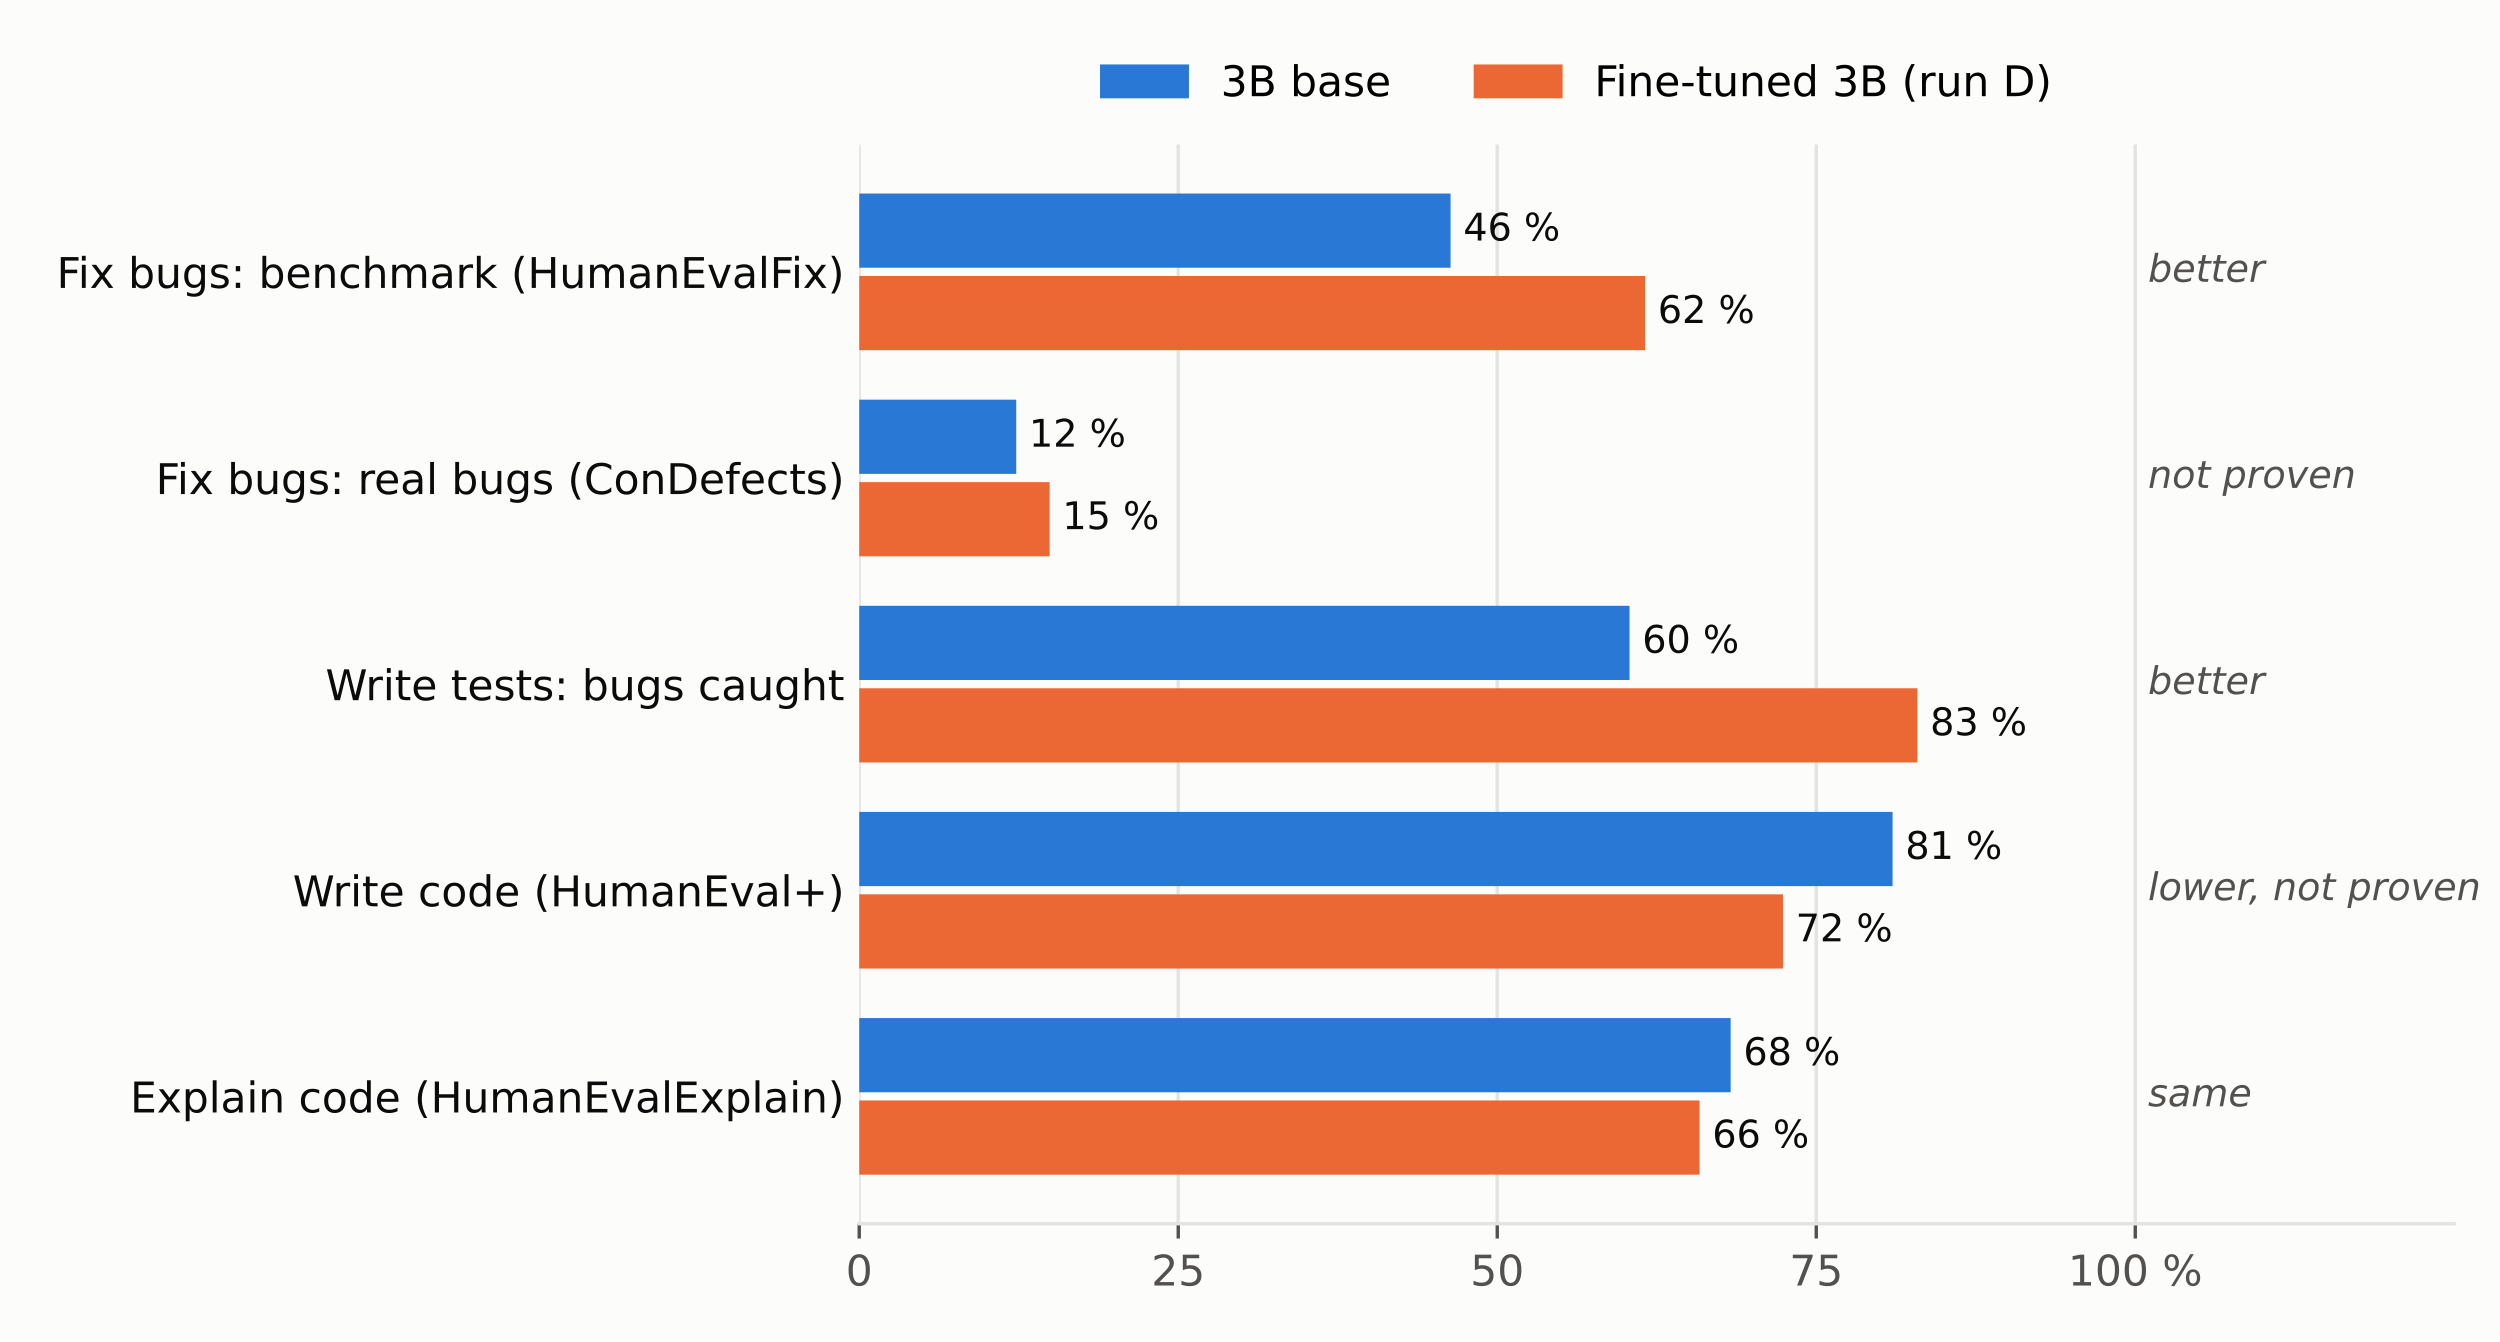
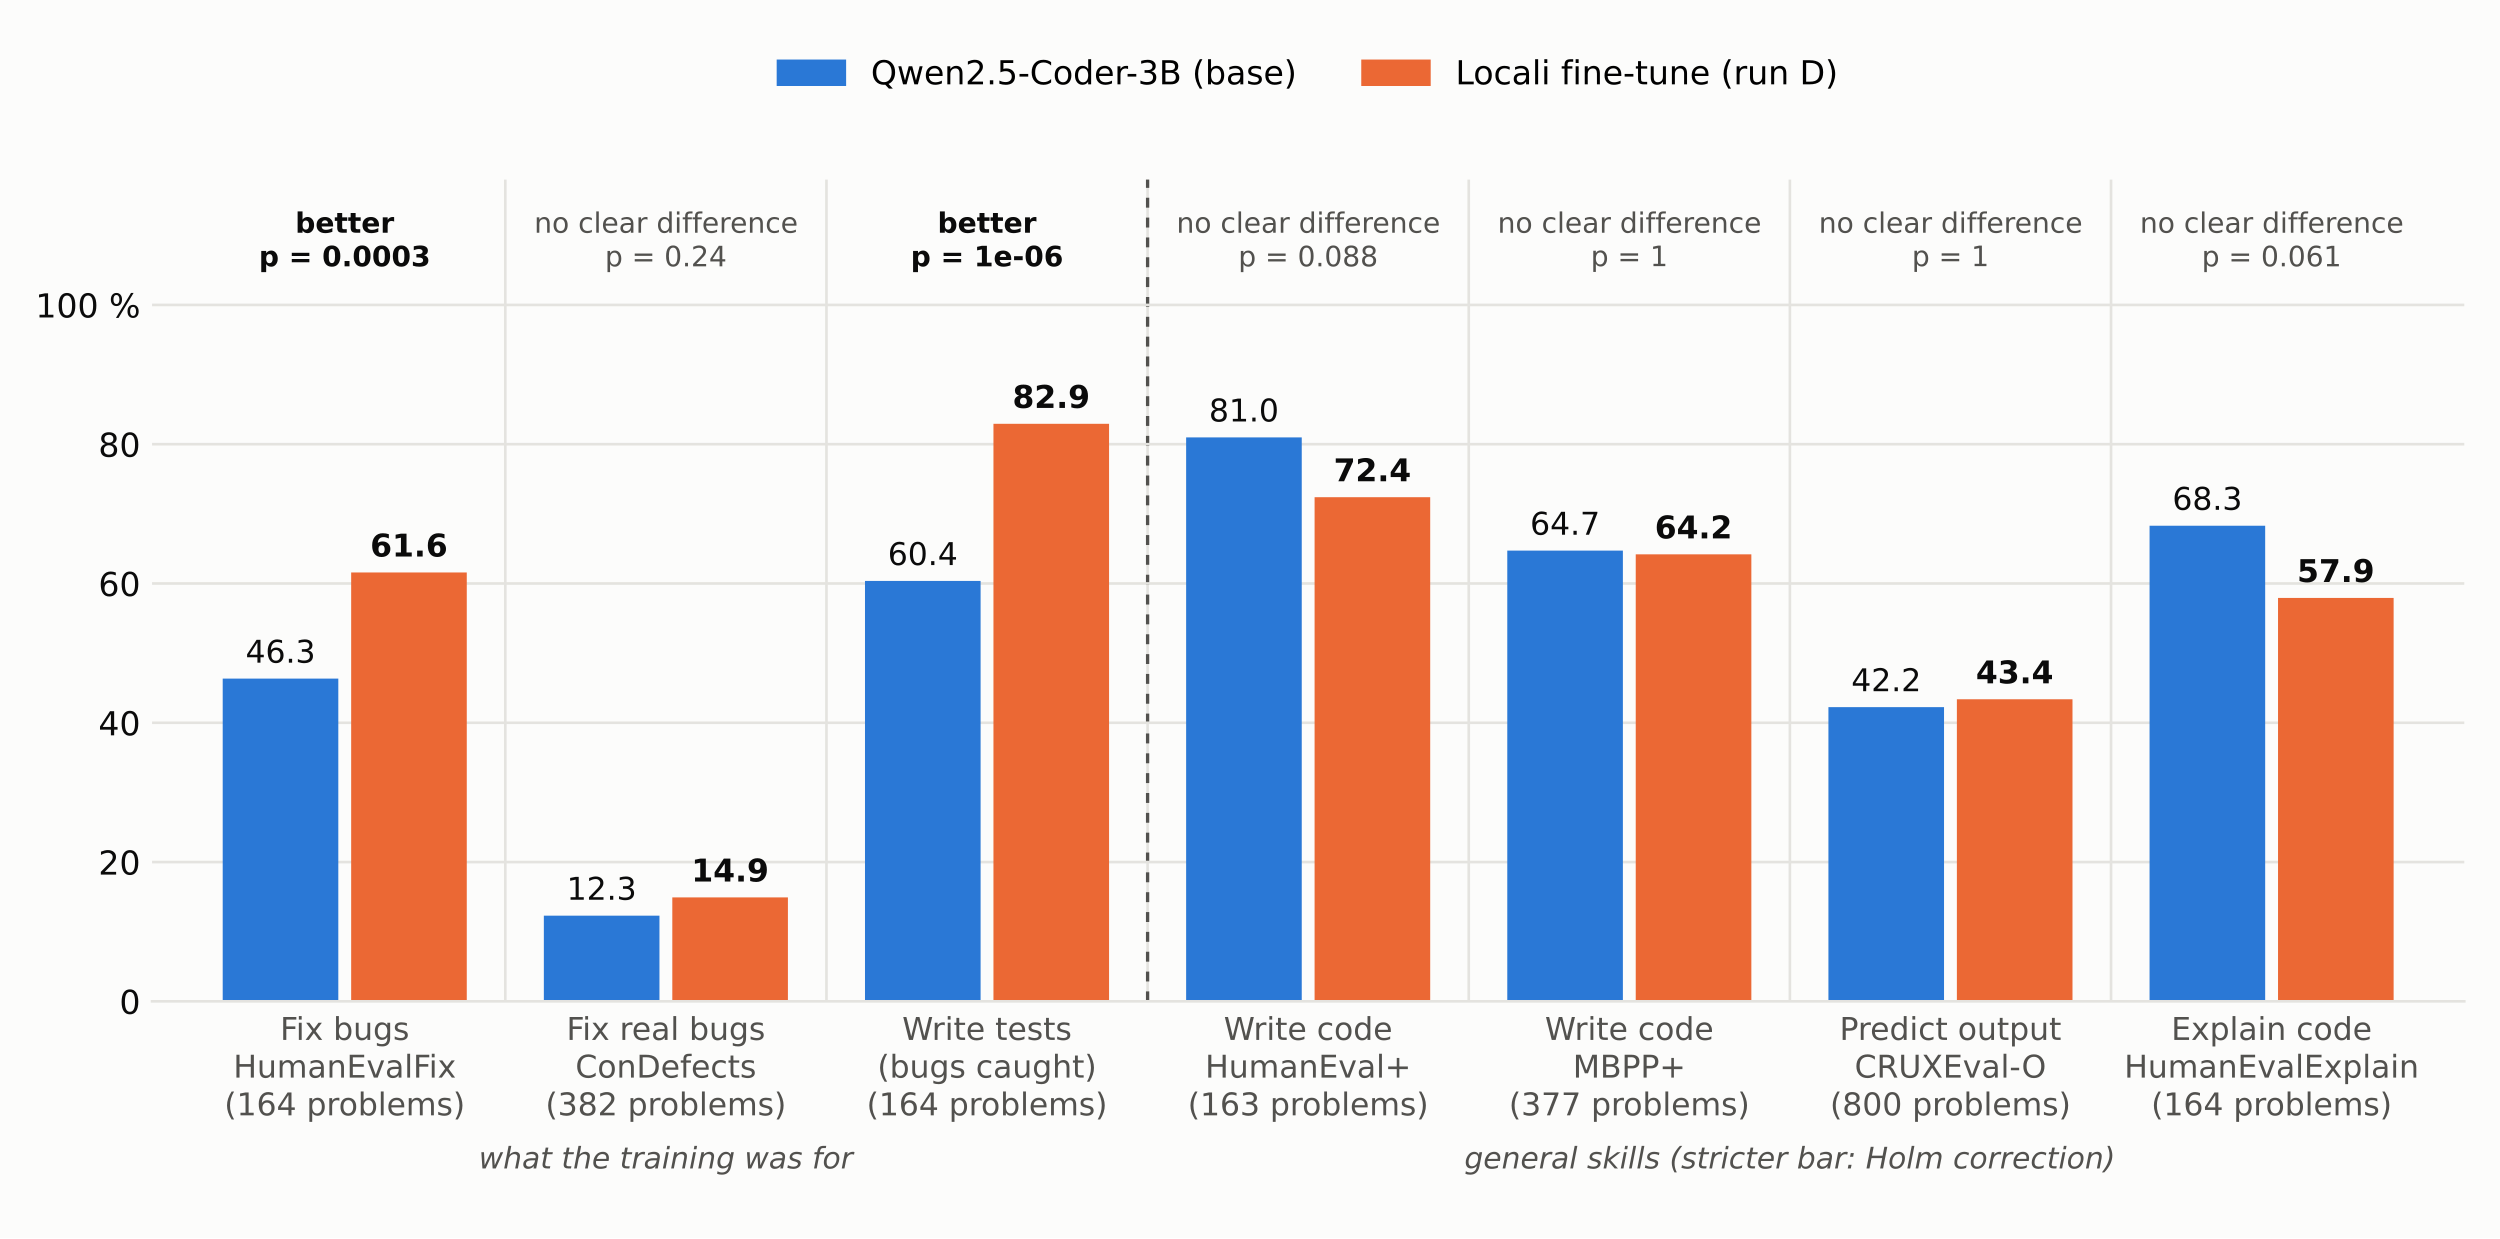
- <svg xmlns="http://www.w3.org/2000/svg" xmlns:xlink="http://www.w3.org/1999/xlink" width="590.4pt" height="316.8pt" viewBox="0 0 590.4 316.8" version="1.1">
+ <svg xmlns="http://www.w3.org/2000/svg" width="756pt" height="374.4pt" viewBox="0 0 756 374.4" version="1.1">
  <defs>
    <style type="text/css">*{stroke-linejoin: round; stroke-linecap: butt}</style>
  </defs>
  <g id="figure_1">
    <g id="patch_1">
-       <path d="M 0 316.8  L 590.4 316.8  L 590.4 0  L 0 0  z " style="fill: #fcfcfb" />
+       <path d="M 0 374.4  L 756 374.4  L 756 0  L 0 0  z " style="fill: #fcfcfb" />
    </g>
    <g id="axes_1">
      <g id="patch_2">
-         <path d="M 202.917 289  L 579.6 289  L 579.6 34.122  L 202.917 34.122  z " style="fill: #fcfcfb" />
+         <path d="M 45.98 302.803  L 745.2 302.803  L 745.2 54.303  L 45.98 54.303  z " style="fill: #fcfcfb" />
+       </g>
+       <g id="line2d_1">
+         <path d="M 152.805 302.803  L 152.805 54.303  " clip-path="url(#p8c2feadf8d)" style="fill: none; stroke: #e4e3df; stroke-width: 0.8; stroke-linecap: square" />
+       </g>
+       <g id="line2d_2">
+         <path d="M 249.919 302.803  L 249.919 54.303  " clip-path="url(#p8c2feadf8d)" style="fill: none; stroke: #e4e3df; stroke-width: 0.8; stroke-linecap: square" />
+       </g>
+       <g id="line2d_3">
+         <path d="M 347.033 302.803  L 347.033 54.303  " clip-path="url(#p8c2feadf8d)" style="fill: none; stroke: #e4e3df; stroke-width: 0.8; stroke-linecap: square" />
+       </g>
+       <g id="line2d_4">
+         <path d="M 444.147 302.803  L 444.147 54.303  " clip-path="url(#p8c2feadf8d)" style="fill: none; stroke: #e4e3df; stroke-width: 0.8; stroke-linecap: square" />
+       </g>
+       <g id="line2d_5">
+         <path d="M 541.261 302.803  L 541.261 54.303  " clip-path="url(#p8c2feadf8d)" style="fill: none; stroke: #e4e3df; stroke-width: 0.8; stroke-linecap: square" />
+       </g>
+       <g id="line2d_6">
+         <path d="M 638.375 302.803  L 638.375 54.303  " clip-path="url(#p8c2feadf8d)" style="fill: none; stroke: #e4e3df; stroke-width: 0.8; stroke-linecap: square" />
+       </g>
+       <g id="line2d_7">
+         <path d="M 347.033 302.803  L 347.033 54.303  " clip-path="url(#p8c2feadf8d)" style="fill: none; stroke-dasharray: 3,3; stroke-dashoffset: 0; stroke: #52514e" />
      </g>
      <g id="matplotlib.axis_1">
        <g id="xtick_1">
-           <g id="line2d_1">
-             <path d="M 202.917 289  L 202.917 34.122  " clip-path="url(#p011e3d83b7)" style="fill: none; stroke: #e4e3df; stroke-width: 0.8; stroke-linecap: square" />
-           </g>
-           <g id="line2d_2">
-             <defs>
-               <path id="m33903ad79d" d="M 0 0  L 0 3.5  " style="stroke: #52514e; stroke-width: 0.8" />
-             </defs>
-             <g>
-               <use xlink:href="#m33903ad79d" x="202.917" y="289" style="fill: #52514e; stroke: #52514e; stroke-width: 0.8" />
-             </g>
-           </g>
+           <g id="line2d_8" />
          <g id="text_1">
-             <text style="font-size: 10px; font-family: 'DejaVu Sans', 'Bitstream Vera Sans', 'Computer Modern Sans Serif', 'Lucida Grande', 'Verdana', 'Geneva', 'Lucid', 'Arial', 'Helvetica', 'Avant Garde', sans-serif; text-anchor: middle; fill: #52514e" x="202.917" y="303.598" transform="rotate(-0 202.9175 303.5977)">0</text>
+             <text style="font-size: 9.5px; font-family: 'DejaVu Sans', 'Bitstream Vera Sans', 'Computer Modern Sans Serif', 'Lucida Grande', 'Verdana', 'Geneva', 'Lucid', 'Arial', 'Helvetica', 'Avant Garde', sans-serif; fill: #52514e" transform="translate(84.70579 314.4725)">Fix bugs</text>
+             <text style="font-size: 9.5px; font-family: 'DejaVu Sans', 'Bitstream Vera Sans', 'Computer Modern Sans Serif', 'Lucida Grande', 'Verdana', 'Geneva', 'Lucid', 'Arial', 'Helvetica', 'Avant Garde', sans-serif; fill: #52514e" transform="translate(70.55747 325.8751)">HumanEvalFix</text>
+             <text style="font-size: 9.5px; font-family: 'DejaVu Sans', 'Bitstream Vera Sans', 'Computer Modern Sans Serif', 'Lucida Grande', 'Verdana', 'Geneva', 'Lucid', 'Arial', 'Helvetica', 'Avant Garde', sans-serif; fill: #52514e" transform="translate(67.83661 337.2777)">(164 problems)</text>
          </g>
        </g>
        <g id="xtick_2">
-           <g id="line2d_3">
-             <path d="M 278.254 289  L 278.254 34.122  " clip-path="url(#p011e3d83b7)" style="fill: none; stroke: #e4e3df; stroke-width: 0.8; stroke-linecap: square" />
-           </g>
-           <g id="line2d_4">
-             <g>
-               <use xlink:href="#m33903ad79d" x="278.254" y="289" style="fill: #52514e; stroke: #52514e; stroke-width: 0.8" />
-             </g>
-           </g>
+           <g id="line2d_9" />
          <g id="text_2">
-             <text style="font-size: 10px; font-family: 'DejaVu Sans', 'Bitstream Vera Sans', 'Computer Modern Sans Serif', 'Lucida Grande', 'Verdana', 'Geneva', 'Lucid', 'Arial', 'Helvetica', 'Avant Garde', sans-serif; text-anchor: middle; fill: #52514e" x="278.254" y="303.598" transform="rotate(-0 278.254 303.5977)">25</text>
+             <text style="font-size: 9.5px; font-family: 'DejaVu Sans', 'Bitstream Vera Sans', 'Computer Modern Sans Serif', 'Lucida Grande', 'Verdana', 'Geneva', 'Lucid', 'Arial', 'Helvetica', 'Avant Garde', sans-serif; fill: #52514e" transform="translate(171.3088 314.4725)">Fix real bugs</text>
+             <text style="font-size: 9.5px; font-family: 'DejaVu Sans', 'Bitstream Vera Sans', 'Computer Modern Sans Serif', 'Lucida Grande', 'Verdana', 'Geneva', 'Lucid', 'Arial', 'Helvetica', 'Avant Garde', sans-serif; fill: #52514e" transform="translate(174.0052 325.8751)">ConDefects</text>
+             <text style="font-size: 9.5px; font-family: 'DejaVu Sans', 'Bitstream Vera Sans', 'Computer Modern Sans Serif', 'Lucida Grande', 'Verdana', 'Geneva', 'Lucid', 'Arial', 'Helvetica', 'Avant Garde', sans-serif; fill: #52514e" transform="translate(164.9505 337.2777)">(382 problems)</text>
          </g>
        </g>
        <g id="xtick_3">
-           <g id="line2d_5">
-             <path d="M 353.591 289  L 353.591 34.122  " clip-path="url(#p011e3d83b7)" style="fill: none; stroke: #e4e3df; stroke-width: 0.8; stroke-linecap: square" />
-           </g>
-           <g id="line2d_6">
-             <g>
-               <use xlink:href="#m33903ad79d" x="353.591" y="289" style="fill: #52514e; stroke: #52514e; stroke-width: 0.8" />
-             </g>
-           </g>
+           <g id="line2d_10" />
          <g id="text_3">
-             <text style="font-size: 10px; font-family: 'DejaVu Sans', 'Bitstream Vera Sans', 'Computer Modern Sans Serif', 'Lucida Grande', 'Verdana', 'Geneva', 'Lucid', 'Arial', 'Helvetica', 'Avant Garde', sans-serif; text-anchor: middle; fill: #52514e" x="353.591" y="303.598" transform="rotate(-0 353.5905 303.5977)">50</text>
+             <text style="font-size: 9.5px; font-family: 'DejaVu Sans', 'Bitstream Vera Sans', 'Computer Modern Sans Serif', 'Lucida Grande', 'Verdana', 'Geneva', 'Lucid', 'Arial', 'Helvetica', 'Avant Garde', sans-serif; fill: #52514e" transform="translate(272.8298 314.4725)">Write tests</text>
+             <text style="font-size: 9.5px; font-family: 'DejaVu Sans', 'Bitstream Vera Sans', 'Computer Modern Sans Serif', 'Lucida Grande', 'Verdana', 'Geneva', 'Lucid', 'Arial', 'Helvetica', 'Avant Garde', sans-serif; fill: #52514e" transform="translate(265.3233 325.8751)">(bugs caught)</text>
+             <text style="font-size: 9.5px; font-family: 'DejaVu Sans', 'Bitstream Vera Sans', 'Computer Modern Sans Serif', 'Lucida Grande', 'Verdana', 'Geneva', 'Lucid', 'Arial', 'Helvetica', 'Avant Garde', sans-serif; fill: #52514e" transform="translate(262.0644 337.2777)">(164 problems)</text>
          </g>
        </g>
        <g id="xtick_4">
-           <g id="line2d_7">
-             <path d="M 428.927 289  L 428.927 34.122  " clip-path="url(#p011e3d83b7)" style="fill: none; stroke: #e4e3df; stroke-width: 0.8; stroke-linecap: square" />
-           </g>
-           <g id="line2d_8">
-             <g>
-               <use xlink:href="#m33903ad79d" x="428.927" y="289" style="fill: #52514e; stroke: #52514e; stroke-width: 0.8" />
-             </g>
-           </g>
+           <g id="line2d_11" />
          <g id="text_4">
-             <text style="font-size: 10px; font-family: 'DejaVu Sans', 'Bitstream Vera Sans', 'Computer Modern Sans Serif', 'Lucida Grande', 'Verdana', 'Geneva', 'Lucid', 'Arial', 'Helvetica', 'Avant Garde', sans-serif; text-anchor: middle; fill: #52514e" x="428.927" y="303.598" transform="rotate(-0 428.927 303.5977)">75</text>
+             <text style="font-size: 9.5px; font-family: 'DejaVu Sans', 'Bitstream Vera Sans', 'Computer Modern Sans Serif', 'Lucida Grande', 'Verdana', 'Geneva', 'Lucid', 'Arial', 'Helvetica', 'Avant Garde', sans-serif; fill: #52514e" transform="translate(370.0832 314.4725)">Write code</text>
+             <text style="font-size: 9.5px; font-family: 'DejaVu Sans', 'Bitstream Vera Sans', 'Computer Modern Sans Serif', 'Lucida Grande', 'Verdana', 'Geneva', 'Lucid', 'Arial', 'Helvetica', 'Avant Garde', sans-serif; fill: #52514e" transform="translate(364.4359 325.8751)">HumanEval+</text>
+             <text style="font-size: 9.5px; font-family: 'DejaVu Sans', 'Bitstream Vera Sans', 'Computer Modern Sans Serif', 'Lucida Grande', 'Verdana', 'Geneva', 'Lucid', 'Arial', 'Helvetica', 'Avant Garde', sans-serif; fill: #52514e" transform="translate(359.1783 337.2777)">(163 problems)</text>
          </g>
        </g>
        <g id="xtick_5">
-           <g id="line2d_9">
-             <path d="M 504.264 289  L 504.264 34.122  " clip-path="url(#p011e3d83b7)" style="fill: none; stroke: #e4e3df; stroke-width: 0.8; stroke-linecap: square" />
-           </g>
-           <g id="line2d_10">
-             <g>
-               <use xlink:href="#m33903ad79d" x="504.264" y="289" style="fill: #52514e; stroke: #52514e; stroke-width: 0.8" />
-             </g>
-           </g>
+           <g id="line2d_12" />
          <g id="text_5">
-             <text style="font-size: 10px; font-family: 'DejaVu Sans', 'Bitstream Vera Sans', 'Computer Modern Sans Serif', 'Lucida Grande', 'Verdana', 'Geneva', 'Lucid', 'Arial', 'Helvetica', 'Avant Garde', sans-serif; text-anchor: middle; fill: #52514e" x="504.264" y="303.598" transform="rotate(-0 504.2635 303.5977)">100 %</text>
+             <text style="font-size: 9.5px; font-family: 'DejaVu Sans', 'Bitstream Vera Sans', 'Computer Modern Sans Serif', 'Lucida Grande', 'Verdana', 'Geneva', 'Lucid', 'Arial', 'Helvetica', 'Avant Garde', sans-serif; fill: #52514e" transform="translate(467.1971 314.4725)">Write code</text>
+             <text style="font-size: 9.5px; font-family: 'DejaVu Sans', 'Bitstream Vera Sans', 'Computer Modern Sans Serif', 'Lucida Grande', 'Verdana', 'Geneva', 'Lucid', 'Arial', 'Helvetica', 'Avant Garde', sans-serif; fill: #52514e" transform="translate(475.638 325.8743)">MBPP+</text>
+             <text style="font-size: 9.5px; font-family: 'DejaVu Sans', 'Bitstream Vera Sans', 'Computer Modern Sans Serif', 'Lucida Grande', 'Verdana', 'Geneva', 'Lucid', 'Arial', 'Helvetica', 'Avant Garde', sans-serif; fill: #52514e" transform="translate(456.2922 337.2769)">(377 problems)</text>
+           </g>
+         </g>
+         <g id="xtick_6">
+           <g id="line2d_13" />
+           <g id="text_6">
+             <text style="font-size: 9.5px; font-family: 'DejaVu Sans', 'Bitstream Vera Sans', 'Computer Modern Sans Serif', 'Lucida Grande', 'Verdana', 'Geneva', 'Lucid', 'Arial', 'Helvetica', 'Avant Garde', sans-serif; fill: #52514e" transform="translate(556.2806 314.4725)">Predict output</text>
+             <text style="font-size: 9.5px; font-family: 'DejaVu Sans', 'Bitstream Vera Sans', 'Computer Modern Sans Serif', 'Lucida Grande', 'Verdana', 'Geneva', 'Lucid', 'Arial', 'Helvetica', 'Avant Garde', sans-serif; fill: #52514e" transform="translate(560.842 325.8751)">CRUXEval-O</text>
+             <text style="font-size: 9.5px; font-family: 'DejaVu Sans', 'Bitstream Vera Sans', 'Computer Modern Sans Serif', 'Lucida Grande', 'Verdana', 'Geneva', 'Lucid', 'Arial', 'Helvetica', 'Avant Garde', sans-serif; fill: #52514e" transform="translate(553.4061 337.2777)">(800 problems)</text>
+           </g>
+         </g>
+         <g id="xtick_7">
+           <g id="line2d_14" />
+           <g id="text_7">
+             <text style="font-size: 9.5px; font-family: 'DejaVu Sans', 'Bitstream Vera Sans', 'Computer Modern Sans Serif', 'Lucida Grande', 'Verdana', 'Geneva', 'Lucid', 'Arial', 'Helvetica', 'Avant Garde', sans-serif; fill: #52514e" transform="translate(656.5769 314.4725)">Explain code</text>
+             <text style="font-size: 9.5px; font-family: 'DejaVu Sans', 'Bitstream Vera Sans', 'Computer Modern Sans Serif', 'Lucida Grande', 'Verdana', 'Geneva', 'Lucid', 'Arial', 'Helvetica', 'Avant Garde', sans-serif; fill: #52514e" transform="translate(642.3692 325.8751)">HumanEvalExplain</text>
+             <text style="font-size: 9.5px; font-family: 'DejaVu Sans', 'Bitstream Vera Sans', 'Computer Modern Sans Serif', 'Lucida Grande', 'Verdana', 'Geneva', 'Lucid', 'Arial', 'Helvetica', 'Avant Garde', sans-serif; fill: #52514e" transform="translate(650.5199 337.2777)">(164 problems)</text>
          </g>
        </g>
      </g>
      <g id="matplotlib.axis_2">
        <g id="ytick_1">
-           <g id="line2d_11" />
-           <g id="text_6">
-             <text style="font-size: 10px; font-family: 'DejaVu Sans', 'Bitstream Vera Sans', 'Computer Modern Sans Serif', 'Lucida Grande', 'Verdana', 'Geneva', 'Lucid', 'Arial', 'Helvetica', 'Avant Garde', sans-serif; text-anchor: end; fill: #0b0b0b" x="199.417" y="262.716" transform="rotate(-0 199.4175 262.7163)">Explain code (HumanEvalExplain)</text>
+           <g id="line2d_15">
+             <path d="M 45.98 302.803  L 745.2 302.803  " clip-path="url(#p8c2feadf8d)" style="fill: none; stroke: #e4e3df; stroke-width: 0.8; stroke-linecap: square" />
+           </g>
+           <g id="line2d_16" />
+           <g id="text_8">
+             <text style="font-size: 10px; font-family: 'DejaVu Sans', 'Bitstream Vera Sans', 'Computer Modern Sans Serif', 'Lucida Grande', 'Verdana', 'Geneva', 'Lucid', 'Arial', 'Helvetica', 'Avant Garde', sans-serif; text-anchor: end; fill: #0b0b0b" x="42.48" y="306.602" transform="rotate(-0 42.48 306.6019)">0</text>
          </g>
        </g>
        <g id="ytick_2">
-           <g id="line2d_12" />
-           <g id="text_7">
-             <text style="font-size: 10px; font-family: 'DejaVu Sans', 'Bitstream Vera Sans', 'Computer Modern Sans Serif', 'Lucida Grande', 'Verdana', 'Geneva', 'Lucid', 'Arial', 'Helvetica', 'Avant Garde', sans-serif; text-anchor: end; fill: #0b0b0b" x="199.417" y="214.038" transform="rotate(-0 199.4175 214.0383)">Write code (HumanEval+)</text>
+           <g id="line2d_17">
+             <path d="M 45.98 260.684  L 745.2 260.684  " clip-path="url(#p8c2feadf8d)" style="fill: none; stroke: #e4e3df; stroke-width: 0.8; stroke-linecap: square" />
+           </g>
+           <g id="line2d_18" />
+           <g id="text_9">
+             <text style="font-size: 10px; font-family: 'DejaVu Sans', 'Bitstream Vera Sans', 'Computer Modern Sans Serif', 'Lucida Grande', 'Verdana', 'Geneva', 'Lucid', 'Arial', 'Helvetica', 'Avant Garde', sans-serif; text-anchor: end; fill: #0b0b0b" x="42.48" y="264.483" transform="rotate(-0 42.48 264.4831)">20</text>
          </g>
        </g>
        <g id="ytick_3">
-           <g id="line2d_13" />
-           <g id="text_8">
-             <text style="font-size: 10px; font-family: 'DejaVu Sans', 'Bitstream Vera Sans', 'Computer Modern Sans Serif', 'Lucida Grande', 'Verdana', 'Geneva', 'Lucid', 'Arial', 'Helvetica', 'Avant Garde', sans-serif; text-anchor: end; fill: #0b0b0b" x="199.417" y="165.36" transform="rotate(-0 199.4175 165.3604)">Write tests: bugs caught</text>
+           <g id="line2d_19">
+             <path d="M 45.98 218.566  L 745.2 218.566  " clip-path="url(#p8c2feadf8d)" style="fill: none; stroke: #e4e3df; stroke-width: 0.8; stroke-linecap: square" />
+           </g>
+           <g id="line2d_20" />
+           <g id="text_10">
+             <text style="font-size: 10px; font-family: 'DejaVu Sans', 'Bitstream Vera Sans', 'Computer Modern Sans Serif', 'Lucida Grande', 'Verdana', 'Geneva', 'Lucid', 'Arial', 'Helvetica', 'Avant Garde', sans-serif; text-anchor: end; fill: #0b0b0b" x="42.48" y="222.364" transform="rotate(-0 42.48 222.3644)">40</text>
          </g>
        </g>
        <g id="ytick_4">
-           <g id="line2d_14" />
-           <g id="text_9">
-             <text style="font-size: 10px; font-family: 'DejaVu Sans', 'Bitstream Vera Sans', 'Computer Modern Sans Serif', 'Lucida Grande', 'Verdana', 'Geneva', 'Lucid', 'Arial', 'Helvetica', 'Avant Garde', sans-serif; text-anchor: end; fill: #0b0b0b" x="199.417" y="116.682" transform="rotate(-0 199.4175 116.6825)">Fix bugs: real bugs (ConDefects)</text>
+           <g id="line2d_21">
+             <path d="M 45.98 176.447  L 745.2 176.447  " clip-path="url(#p8c2feadf8d)" style="fill: none; stroke: #e4e3df; stroke-width: 0.8; stroke-linecap: square" />
+           </g>
+           <g id="line2d_22" />
+           <g id="text_11">
+             <text style="font-size: 10px; font-family: 'DejaVu Sans', 'Bitstream Vera Sans', 'Computer Modern Sans Serif', 'Lucida Grande', 'Verdana', 'Geneva', 'Lucid', 'Arial', 'Helvetica', 'Avant Garde', sans-serif; text-anchor: end; fill: #0b0b0b" x="42.48" y="180.246" transform="rotate(-0 42.48 180.2457)">60</text>
          </g>
        </g>
        <g id="ytick_5">
-           <g id="line2d_15" />
-           <g id="text_10">
-             <text style="font-size: 10px; font-family: 'DejaVu Sans', 'Bitstream Vera Sans', 'Computer Modern Sans Serif', 'Lucida Grande', 'Verdana', 'Geneva', 'Lucid', 'Arial', 'Helvetica', 'Avant Garde', sans-serif; text-anchor: end; fill: #0b0b0b" x="199.417" y="68.005" transform="rotate(-0 199.4175 68.00453)">Fix bugs: benchmark (HumanEvalFix)</text>
+           <g id="line2d_23">
+             <path d="M 45.98 134.328  L 745.2 134.328  " clip-path="url(#p8c2feadf8d)" style="fill: none; stroke: #e4e3df; stroke-width: 0.8; stroke-linecap: square" />
+           </g>
+           <g id="line2d_24" />
+           <g id="text_12">
+             <text style="font-size: 10px; font-family: 'DejaVu Sans', 'Bitstream Vera Sans', 'Computer Modern Sans Serif', 'Lucida Grande', 'Verdana', 'Geneva', 'Lucid', 'Arial', 'Helvetica', 'Avant Garde', sans-serif; text-anchor: end; fill: #0b0b0b" x="42.48" y="138.127" transform="rotate(-0 42.48 138.1269)">80</text>
+           </g>
+         </g>
+         <g id="ytick_6">
+           <g id="line2d_25">
+             <path d="M 45.98 92.209  L 745.2 92.209  " clip-path="url(#p8c2feadf8d)" style="fill: none; stroke: #e4e3df; stroke-width: 0.8; stroke-linecap: square" />
+           </g>
+           <g id="line2d_26" />
+           <g id="text_13">
+             <text style="font-size: 10px; font-family: 'DejaVu Sans', 'Bitstream Vera Sans', 'Computer Modern Sans Serif', 'Lucida Grande', 'Verdana', 'Geneva', 'Lucid', 'Arial', 'Helvetica', 'Avant Garde', sans-serif; text-anchor: end; fill: #0b0b0b" x="42.48" y="96.008" transform="rotate(-0 42.48 96.00819)">100 %</text>
          </g>
        </g>
      </g>
      <g id="patch_3">
-         <path d="M 202.917 63.232  L 342.566 63.232  L 342.566 45.708  L 202.917 45.708  z " clip-path="url(#p011e3d83b7)" style="fill: #2a78d6" />
+         <path d="M 67.345 302.803  L 102.306 302.803  L 102.306 205.211  L 67.345 205.211  z " clip-path="url(#p8c2feadf8d)" style="fill: #2a78d6" />
      </g>
      <g id="patch_4">
-         <path d="M 202.917 82.703  L 388.503 82.703  L 388.503 65.179  L 202.917 65.179  z " clip-path="url(#p011e3d83b7)" style="fill: #eb6834" />
+         <path d="M 106.191 302.803  L 141.152 302.803  L 141.152 173.108  L 106.191 173.108  z " clip-path="url(#p8c2feadf8d)" style="fill: #eb6834" />
      </g>
      <g id="patch_5">
-         <path d="M 202.917 111.91  L 239.994 111.91  L 239.994 94.386  L 202.917 94.386  z " clip-path="url(#p011e3d83b7)" style="fill: #2a78d6" />
+         <path d="M 164.459 302.803  L 199.42 302.803  L 199.42 276.892  L 164.459 276.892  z " clip-path="url(#p8c2feadf8d)" style="fill: #2a78d6" />
      </g>
      <g id="patch_6">
-         <path d="M 202.917 131.381  L 247.883 131.381  L 247.883 113.857  L 202.917 113.857  z " clip-path="url(#p011e3d83b7)" style="fill: #eb6834" />
+         <path d="M 203.304 302.803  L 238.266 302.803  L 238.266 271.379  L 203.304 271.379  z " clip-path="url(#p8c2feadf8d)" style="fill: #eb6834" />
      </g>
      <g id="patch_7">
-         <path d="M 202.917 160.588  L 384.828 160.588  L 384.828 143.064  L 202.917 143.064  z " clip-path="url(#p011e3d83b7)" style="fill: #2a78d6" />
+         <path d="M 261.573 302.803  L 296.534 302.803  L 296.534 175.676  L 261.573 175.676  z " clip-path="url(#p8c2feadf8d)" style="fill: #2a78d6" />
      </g>
      <g id="patch_8">
-         <path d="M 202.917 180.059  L 452.814 180.059  L 452.814 162.535  L 202.917 162.535  z " clip-path="url(#p011e3d83b7)" style="fill: #eb6834" />
+         <path d="M 300.418 302.803  L 335.379 302.803  L 335.379 128.164  L 300.418 128.164  z " clip-path="url(#p8c2feadf8d)" style="fill: #eb6834" />
      </g>
      <g id="patch_9">
-         <path d="M 202.917 209.266  L 446.952 209.266  L 446.952 191.741  L 202.917 191.741  z " clip-path="url(#p011e3d83b7)" style="fill: #2a78d6" />
+         <path d="M 358.687 302.803  L 393.648 302.803  L 393.648 132.261  L 358.687 132.261  z " clip-path="url(#p8c2feadf8d)" style="fill: #2a78d6" />
      </g>
      <g id="patch_10">
-         <path d="M 202.917 228.737  L 421.07 228.737  L 421.07 211.213  L 202.917 211.213  z " clip-path="url(#p011e3d83b7)" style="fill: #eb6834" />
+         <path d="M 397.532 302.803  L 432.493 302.803  L 432.493 150.349  L 397.532 150.349  z " clip-path="url(#p8c2feadf8d)" style="fill: #eb6834" />
      </g>
      <g id="patch_11">
-         <path d="M 202.917 257.943  L 408.715 257.943  L 408.715 240.419  L 202.917 240.419  z " clip-path="url(#p011e3d83b7)" style="fill: #2a78d6" />
+         <path d="M 455.801 302.803  L 490.762 302.803  L 490.762 166.504  L 455.801 166.504  z " clip-path="url(#p8c2feadf8d)" style="fill: #2a78d6" />
      </g>
      <g id="patch_12">
-         <path d="M 202.917 277.415  L 401.365 277.415  L 401.365 259.891  L 202.917 259.891  z " clip-path="url(#p011e3d83b7)" style="fill: #eb6834" />
+         <path d="M 494.646 302.803  L 529.607 302.803  L 529.607 167.621  L 494.646 167.621  z " clip-path="url(#p8c2feadf8d)" style="fill: #eb6834" />
      </g>
      <g id="patch_13">
-         <path d="M 202.917 289  L 579.6 289  " style="fill: none; stroke: #e4e3df; stroke-width: 0.8; stroke-linejoin: miter; stroke-linecap: square" />
-       </g>
-       <g id="text_11">
-         <text style="font-size: 9px; font-family: 'DejaVu Sans', 'Bitstream Vera Sans', 'Computer Modern Sans Serif', 'Lucida Grande', 'Verdana', 'Geneva', 'Lucid', 'Arial', 'Helvetica', 'Avant Garde', sans-serif; text-anchor: start; fill: #0b0b0b" x="345.579" y="56.808" transform="rotate(-0 345.5791 56.80761)">46 %</text>
-       </g>
-       <g id="text_12">
-         <text style="font-size: 9px; font-family: 'DejaVu Sans', 'Bitstream Vera Sans', 'Computer Modern Sans Serif', 'Lucida Grande', 'Verdana', 'Geneva', 'Lucid', 'Arial', 'Helvetica', 'Avant Garde', sans-serif; text-anchor: start; fill: #0b0b0b" x="391.516" y="76.279" transform="rotate(-0 391.516 76.27878)">62 %</text>
-       </g>
-       <g id="text_13">
-         <text style="font-style: italic; font-size: 9px; font-family: 'DejaVu Sans', 'Bitstream Vera Sans', 'Computer Modern Sans Serif', 'Lucida Grande', 'Verdana', 'Geneva', 'Lucid', 'Arial', 'Helvetica', 'Avant Garde', sans-serif; text-anchor: start; fill: #52514e" x="507.277" y="66.544" transform="rotate(-0 507.277 66.54355)">better</text>
+         <path d="M 552.914 302.803  L 587.875 302.803  L 587.875 213.827  L 552.914 213.827  z " clip-path="url(#p8c2feadf8d)" style="fill: #2a78d6" />
+       </g>
+       <g id="patch_14">
+         <path d="M 591.76 302.803  L 626.721 302.803  L 626.721 211.458  L 591.76 211.458  z " clip-path="url(#p8c2feadf8d)" style="fill: #eb6834" />
+       </g>
+       <g id="patch_15">
+         <path d="M 650.028 302.803  L 684.989 302.803  L 684.989 158.983  L 650.028 158.983  z " clip-path="url(#p8c2feadf8d)" style="fill: #2a78d6" />
+       </g>
+       <g id="patch_16">
+         <path d="M 688.874 302.803  L 723.835 302.803  L 723.835 180.813  L 688.874 180.813  z " clip-path="url(#p8c2feadf8d)" style="fill: #eb6834" />
+       </g>
+       <g id="patch_17">
+         <path d="M 45.98 302.803  L 745.2 302.803  " style="fill: none; stroke: #e4e3df; stroke-width: 0.8; stroke-linejoin: miter; stroke-linecap: square" />
      </g>
      <g id="text_14">
-         <text style="font-size: 9px; font-family: 'DejaVu Sans', 'Bitstream Vera Sans', 'Computer Modern Sans Serif', 'Lucida Grande', 'Verdana', 'Geneva', 'Lucid', 'Arial', 'Helvetica', 'Avant Garde', sans-serif; text-anchor: start; fill: #0b0b0b" x="243.008" y="105.486" transform="rotate(-0 243.0076 105.4855)">12 %</text>
+         <text style="font-size: 9.5px; font-family: 'DejaVu Sans', 'Bitstream Vera Sans', 'Computer Modern Sans Serif', 'Lucida Grande', 'Verdana', 'Geneva', 'Lucid', 'Arial', 'Helvetica', 'Avant Garde', sans-serif; text-anchor: middle; fill: #0b0b0b" x="84.826" y="200.401" transform="rotate(-0 84.82556 200.4015)">46.3</text>
      </g>
      <g id="text_15">
-         <text style="font-size: 9px; font-family: 'DejaVu Sans', 'Bitstream Vera Sans', 'Computer Modern Sans Serif', 'Lucida Grande', 'Verdana', 'Geneva', 'Lucid', 'Arial', 'Helvetica', 'Avant Garde', sans-serif; text-anchor: start; fill: #0b0b0b" x="250.896" y="124.957" transform="rotate(-0 250.8962 124.9567)">15 %</text>
+         <text style="font-weight: 700; font-size: 9.5px; font-family: 'DejaVu Sans', 'Bitstream Vera Sans', 'Computer Modern Sans Serif', 'Lucida Grande', 'Verdana', 'Geneva', 'Lucid', 'Arial', 'Helvetica', 'Avant Garde', sans-serif; text-anchor: middle; fill: #0b0b0b" x="123.671" y="168.299" transform="rotate(-0 123.6711 168.2988)">61.6</text>
      </g>
      <g id="text_16">
-         <text style="font-style: italic; font-size: 9px; font-family: 'DejaVu Sans', 'Bitstream Vera Sans', 'Computer Modern Sans Serif', 'Lucida Grande', 'Verdana', 'Geneva', 'Lucid', 'Arial', 'Helvetica', 'Avant Garde', sans-serif; text-anchor: start; fill: #52514e" x="507.277" y="115.221" transform="rotate(-0 507.277 115.2211)">not proven</text>
+         <text style="font-weight: 700; font-size: 8.5px; font-family: 'DejaVu Sans', 'Bitstream Vera Sans', 'Computer Modern Sans Serif', 'Lucida Grande', 'Verdana', 'Geneva', 'Lucid', 'Arial', 'Helvetica', 'Avant Garde', sans-serif; fill: #0b0b0b" transform="translate(89.28236 70.37953)">better</text>
+         <text style="font-weight: 700; font-size: 8.5px; font-family: 'DejaVu Sans', 'Bitstream Vera Sans', 'Computer Modern Sans Serif', 'Lucida Grande', 'Verdana', 'Geneva', 'Lucid', 'Arial', 'Helvetica', 'Avant Garde', sans-serif; fill: #0b0b0b" transform="translate(78.28615 80.53105)">p = 0.0003</text>
      </g>
      <g id="text_17">
-         <text style="font-size: 9px; font-family: 'DejaVu Sans', 'Bitstream Vera Sans', 'Computer Modern Sans Serif', 'Lucida Grande', 'Verdana', 'Geneva', 'Lucid', 'Arial', 'Helvetica', 'Avant Garde', sans-serif; text-anchor: start; fill: #0b0b0b" x="387.841" y="154.163" transform="rotate(-0 387.841 154.1635)">60 %</text>
+         <text style="font-size: 9.5px; font-family: 'DejaVu Sans', 'Bitstream Vera Sans', 'Computer Modern Sans Serif', 'Lucida Grande', 'Verdana', 'Geneva', 'Lucid', 'Arial', 'Helvetica', 'Avant Garde', sans-serif; text-anchor: middle; fill: #0b0b0b" x="181.939" y="272.083" transform="rotate(-0 181.9394 272.083)">12.3</text>
      </g>
      <g id="text_18">
-         <text style="font-size: 9px; font-family: 'DejaVu Sans', 'Bitstream Vera Sans', 'Computer Modern Sans Serif', 'Lucida Grande', 'Verdana', 'Geneva', 'Lucid', 'Arial', 'Helvetica', 'Avant Garde', sans-serif; text-anchor: start; fill: #0b0b0b" x="455.828" y="173.635" transform="rotate(-0 455.8276 173.6346)">83 %</text>
+         <text style="font-weight: 700; font-size: 9.5px; font-family: 'DejaVu Sans', 'Bitstream Vera Sans', 'Computer Modern Sans Serif', 'Lucida Grande', 'Verdana', 'Geneva', 'Lucid', 'Arial', 'Helvetica', 'Avant Garde', sans-serif; text-anchor: middle; fill: #0b0b0b" x="220.785" y="266.57" transform="rotate(-0 220.785 266.57)">14.9</text>
      </g>
      <g id="text_19">
-         <text style="font-style: italic; font-size: 9px; font-family: 'DejaVu Sans', 'Bitstream Vera Sans', 'Computer Modern Sans Serif', 'Lucida Grande', 'Verdana', 'Geneva', 'Lucid', 'Arial', 'Helvetica', 'Avant Garde', sans-serif; text-anchor: start; fill: #52514e" x="507.277" y="163.899" transform="rotate(-0 507.277 163.8994)">better</text>
+         <text style="font-size: 8.5px; font-family: 'DejaVu Sans', 'Bitstream Vera Sans', 'Computer Modern Sans Serif', 'Lucida Grande', 'Verdana', 'Geneva', 'Lucid', 'Arial', 'Helvetica', 'Avant Garde', sans-serif; fill: #52514e" transform="translate(161.547 70.37953)">no clear difference</text>
+         <text style="font-size: 8.5px; font-family: 'DejaVu Sans', 'Bitstream Vera Sans', 'Computer Modern Sans Serif', 'Lucida Grande', 'Verdana', 'Geneva', 'Lucid', 'Arial', 'Helvetica', 'Avant Garde', sans-serif; fill: #52514e" transform="translate(182.9385 80.53105)">p = 0.24</text>
      </g>
      <g id="text_20">
-         <text style="font-size: 9px; font-family: 'DejaVu Sans', 'Bitstream Vera Sans', 'Computer Modern Sans Serif', 'Lucida Grande', 'Verdana', 'Geneva', 'Lucid', 'Arial', 'Helvetica', 'Avant Garde', sans-serif; text-anchor: start; fill: #0b0b0b" x="449.966" y="202.841" transform="rotate(-0 449.9658 202.8414)">81 %</text>
+         <text style="font-size: 9.5px; font-family: 'DejaVu Sans', 'Bitstream Vera Sans', 'Computer Modern Sans Serif', 'Lucida Grande', 'Verdana', 'Geneva', 'Lucid', 'Arial', 'Helvetica', 'Avant Garde', sans-serif; text-anchor: middle; fill: #0b0b0b" x="279.053" y="170.867" transform="rotate(-0 279.0533 170.867)">60.4</text>
      </g>
      <g id="text_21">
-         <text style="font-size: 9px; font-family: 'DejaVu Sans', 'Bitstream Vera Sans', 'Computer Modern Sans Serif', 'Lucida Grande', 'Verdana', 'Geneva', 'Lucid', 'Arial', 'Helvetica', 'Avant Garde', sans-serif; text-anchor: start; fill: #0b0b0b" x="424.083" y="222.313" transform="rotate(-0 424.0833 222.3126)">72 %</text>
+         <text style="font-weight: 700; font-size: 9.5px; font-family: 'DejaVu Sans', 'Bitstream Vera Sans', 'Computer Modern Sans Serif', 'Lucida Grande', 'Verdana', 'Geneva', 'Lucid', 'Arial', 'Helvetica', 'Avant Garde', sans-serif; text-anchor: middle; fill: #0b0b0b" x="317.899" y="123.355" transform="rotate(-0 317.8989 123.355)">82.9</text>
      </g>
      <g id="text_22">
-         <text style="font-style: italic; font-size: 9px; font-family: 'DejaVu Sans', 'Bitstream Vera Sans', 'Computer Modern Sans Serif', 'Lucida Grande', 'Verdana', 'Geneva', 'Lucid', 'Arial', 'Helvetica', 'Avant Garde', sans-serif; text-anchor: start; fill: #52514e" x="507.277" y="212.577" transform="rotate(-0 507.277 212.5773)">lower, not proven</text>
+         <text style="font-weight: 700; font-size: 8.5px; font-family: 'DejaVu Sans', 'Bitstream Vera Sans', 'Computer Modern Sans Serif', 'Lucida Grande', 'Verdana', 'Geneva', 'Lucid', 'Arial', 'Helvetica', 'Avant Garde', sans-serif; fill: #0b0b0b" transform="translate(283.5101 70.37953)">better</text>
+         <text style="font-weight: 700; font-size: 8.5px; font-family: 'DejaVu Sans', 'Bitstream Vera Sans', 'Computer Modern Sans Serif', 'Lucida Grande', 'Verdana', 'Geneva', 'Lucid', 'Arial', 'Helvetica', 'Avant Garde', sans-serif; fill: #0b0b0b" transform="translate(275.396 80.53105)">p = 1e-06</text>
      </g>
      <g id="text_23">
-         <text style="font-size: 9px; font-family: 'DejaVu Sans', 'Bitstream Vera Sans', 'Computer Modern Sans Serif', 'Lucida Grande', 'Verdana', 'Geneva', 'Lucid', 'Arial', 'Helvetica', 'Avant Garde', sans-serif; text-anchor: start; fill: #0b0b0b" x="411.728" y="251.519" transform="rotate(-0 411.7282 251.5193)">68 %</text>
+         <text style="font-size: 9.5px; font-family: 'DejaVu Sans', 'Bitstream Vera Sans', 'Computer Modern Sans Serif', 'Lucida Grande', 'Verdana', 'Geneva', 'Lucid', 'Arial', 'Helvetica', 'Avant Garde', sans-serif; text-anchor: middle; fill: #0b0b0b" x="376.167" y="127.452" transform="rotate(-0 376.1672 127.4516)">81.0</text>
      </g>
      <g id="text_24">
-         <text style="font-size: 9px; font-family: 'DejaVu Sans', 'Bitstream Vera Sans', 'Computer Modern Sans Serif', 'Lucida Grande', 'Verdana', 'Geneva', 'Lucid', 'Arial', 'Helvetica', 'Avant Garde', sans-serif; text-anchor: start; fill: #0b0b0b" x="404.378" y="270.991" transform="rotate(-0 404.3783 270.9905)">66 %</text>
+         <text style="font-weight: 700; font-size: 9.5px; font-family: 'DejaVu Sans', 'Bitstream Vera Sans', 'Computer Modern Sans Serif', 'Lucida Grande', 'Verdana', 'Geneva', 'Lucid', 'Arial', 'Helvetica', 'Avant Garde', sans-serif; text-anchor: middle; fill: #0b0b0b" x="415.013" y="145.539" transform="rotate(-0 415.0128 145.5394)">72.4</text>
      </g>
      <g id="text_25">
-         <text style="font-style: italic; font-size: 9px; font-family: 'DejaVu Sans', 'Bitstream Vera Sans', 'Computer Modern Sans Serif', 'Lucida Grande', 'Verdana', 'Geneva', 'Lucid', 'Arial', 'Helvetica', 'Avant Garde', sans-serif; text-anchor: start; fill: #52514e" x="507.277" y="261.255" transform="rotate(-0 507.277 261.2549)">same</text>
+         <text style="font-size: 8.5px; font-family: 'DejaVu Sans', 'Bitstream Vera Sans', 'Computer Modern Sans Serif', 'Lucida Grande', 'Verdana', 'Geneva', 'Lucid', 'Arial', 'Helvetica', 'Avant Garde', sans-serif; fill: #52514e" transform="translate(355.7748 70.37953)">no clear difference</text>
+         <text style="font-size: 8.5px; font-family: 'DejaVu Sans', 'Bitstream Vera Sans', 'Computer Modern Sans Serif', 'Lucida Grande', 'Verdana', 'Geneva', 'Lucid', 'Arial', 'Helvetica', 'Avant Garde', sans-serif; fill: #52514e" transform="translate(374.4622 80.53105)">p = 0.088</text>
+       </g>
+       <g id="text_26">
+         <text style="font-size: 9.5px; font-family: 'DejaVu Sans', 'Bitstream Vera Sans', 'Computer Modern Sans Serif', 'Lucida Grande', 'Verdana', 'Geneva', 'Lucid', 'Arial', 'Helvetica', 'Avant Garde', sans-serif; text-anchor: middle; fill: #0b0b0b" x="473.281" y="161.694" transform="rotate(-0 473.2811 161.6943)">64.7</text>
+       </g>
+       <g id="text_27">
+         <text style="font-weight: 700; font-size: 9.5px; font-family: 'DejaVu Sans', 'Bitstream Vera Sans', 'Computer Modern Sans Serif', 'Lucida Grande', 'Verdana', 'Geneva', 'Lucid', 'Arial', 'Helvetica', 'Avant Garde', sans-serif; text-anchor: middle; fill: #0b0b0b" x="512.127" y="162.812" transform="rotate(-0 512.1267 162.8115)">64.2</text>
+       </g>
+       <g id="text_28">
+         <text style="font-size: 8.5px; font-family: 'DejaVu Sans', 'Bitstream Vera Sans', 'Computer Modern Sans Serif', 'Lucida Grande', 'Verdana', 'Geneva', 'Lucid', 'Arial', 'Helvetica', 'Avant Garde', sans-serif; fill: #52514e" transform="translate(452.8887 70.37953)">no clear difference</text>
+         <text style="font-size: 8.5px; font-family: 'DejaVu Sans', 'Bitstream Vera Sans', 'Computer Modern Sans Serif', 'Lucida Grande', 'Verdana', 'Geneva', 'Lucid', 'Arial', 'Helvetica', 'Avant Garde', sans-serif; fill: #52514e" transform="translate(481.039 80.47527)">p = 1</text>
+       </g>
+       <g id="text_29">
+         <text style="font-size: 9.5px; font-family: 'DejaVu Sans', 'Bitstream Vera Sans', 'Computer Modern Sans Serif', 'Lucida Grande', 'Verdana', 'Geneva', 'Lucid', 'Arial', 'Helvetica', 'Avant Garde', sans-serif; text-anchor: middle; fill: #0b0b0b" x="570.395" y="209.018" transform="rotate(-0 570.395 209.0179)">42.2</text>
+       </g>
+       <g id="text_30">
+         <text style="font-weight: 700; font-size: 9.5px; font-family: 'DejaVu Sans', 'Bitstream Vera Sans', 'Computer Modern Sans Serif', 'Lucida Grande', 'Verdana', 'Geneva', 'Lucid', 'Arial', 'Helvetica', 'Avant Garde', sans-serif; text-anchor: middle; fill: #0b0b0b" x="609.241" y="206.649" transform="rotate(-0 609.2406 206.6487)">43.4</text>
+       </g>
+       <g id="text_31">
+         <text style="font-size: 8.5px; font-family: 'DejaVu Sans', 'Bitstream Vera Sans', 'Computer Modern Sans Serif', 'Lucida Grande', 'Verdana', 'Geneva', 'Lucid', 'Arial', 'Helvetica', 'Avant Garde', sans-serif; fill: #52514e" transform="translate(550.0026 70.37953)">no clear difference</text>
+         <text style="font-size: 8.5px; font-family: 'DejaVu Sans', 'Bitstream Vera Sans', 'Computer Modern Sans Serif', 'Lucida Grande', 'Verdana', 'Geneva', 'Lucid', 'Arial', 'Helvetica', 'Avant Garde', sans-serif; fill: #52514e" transform="translate(578.1529 80.47527)">p = 1</text>
+       </g>
+       <g id="text_32">
+         <text style="font-size: 9.5px; font-family: 'DejaVu Sans', 'Bitstream Vera Sans', 'Computer Modern Sans Serif', 'Lucida Grande', 'Verdana', 'Geneva', 'Lucid', 'Arial', 'Helvetica', 'Avant Garde', sans-serif; text-anchor: middle; fill: #0b0b0b" x="667.509" y="154.174" transform="rotate(-0 667.5089 154.1736)">68.3</text>
+       </g>
+       <g id="text_33">
+         <text style="font-weight: 700; font-size: 9.5px; font-family: 'DejaVu Sans', 'Bitstream Vera Sans', 'Computer Modern Sans Serif', 'Lucida Grande', 'Verdana', 'Geneva', 'Lucid', 'Arial', 'Helvetica', 'Avant Garde', sans-serif; text-anchor: middle; fill: #0b0b0b" x="706.354" y="176.003" transform="rotate(-0 706.3544 176.0035)">57.9</text>
+       </g>
+       <g id="text_34">
+         <text style="font-size: 8.5px; font-family: 'DejaVu Sans', 'Bitstream Vera Sans', 'Computer Modern Sans Serif', 'Lucida Grande', 'Verdana', 'Geneva', 'Lucid', 'Arial', 'Helvetica', 'Avant Garde', sans-serif; fill: #52514e" transform="translate(647.1165 70.37953)">no clear difference</text>
+         <text style="font-size: 8.5px; font-family: 'DejaVu Sans', 'Bitstream Vera Sans', 'Computer Modern Sans Serif', 'Lucida Grande', 'Verdana', 'Geneva', 'Lucid', 'Arial', 'Helvetica', 'Avant Garde', sans-serif; fill: #52514e" transform="translate(665.8039 80.53105)">p = 0.061</text>
+       </g>
+       <g id="text_35">
+         <text style="font-style: italic; font-size: 9px; font-family: 'DejaVu Sans', 'Bitstream Vera Sans', 'Computer Modern Sans Serif', 'Lucida Grande', 'Verdana', 'Geneva', 'Lucid', 'Arial', 'Helvetica', 'Avant Garde', sans-serif; text-anchor: middle; fill: #52514e" x="201.362" y="353.346" transform="rotate(-0 201.3622 353.3455)">what the training was for</text>
+       </g>
+       <g id="text_36">
+         <text style="font-style: italic; font-size: 9px; font-family: 'DejaVu Sans', 'Bitstream Vera Sans', 'Computer Modern Sans Serif', 'Lucida Grande', 'Verdana', 'Geneva', 'Lucid', 'Arial', 'Helvetica', 'Avant Garde', sans-serif; text-anchor: middle; fill: #52514e" x="541.261" y="353.346" transform="rotate(-0 541.2608 353.3455)">general skills (stricter bar: Holm correction)</text>
      </g>
      <g id="legend_1">
-         <g id="patch_14">
-           <path d="M 260.282 22.72  L 280.282 22.72  L 280.282 15.72  L 260.282 15.72  z " style="fill: #2a78d6; stroke: #2a78d6; stroke-linejoin: miter" />
-         </g>
-         <g id="text_26">
-           <text style="font-size: 10px; font-family: 'DejaVu Sans', 'Bitstream Vera Sans', 'Computer Modern Sans Serif', 'Lucida Grande', 'Verdana', 'Geneva', 'Lucid', 'Arial', 'Helvetica', 'Avant Garde', sans-serif; text-anchor: start" x="288.282" y="22.72" transform="rotate(-0 288.2824 22.72)">3B base</text>
-         </g>
-         <g id="patch_15">
-           <path d="M 348.523 22.72  L 368.523 22.72  L 368.523 15.72  L 348.523 15.72  z " style="fill: #eb6834; stroke: #eb6834; stroke-linejoin: miter" />
-         </g>
-         <g id="text_27">
-           <text style="font-size: 10px; font-family: 'DejaVu Sans', 'Bitstream Vera Sans', 'Computer Modern Sans Serif', 'Lucida Grande', 'Verdana', 'Geneva', 'Lucid', 'Arial', 'Helvetica', 'Avant Garde', sans-serif; text-anchor: start" x="376.523" y="22.72" transform="rotate(-0 376.5231 22.72)">Fine-tuned 3B (run D)</text>
+         <g id="patch_18">
+           <path d="M 235.367 25.505  L 255.367 25.505  L 255.367 18.505  L 235.367 18.505  z " style="fill: #2a78d6; stroke: #2a78d6; stroke-linejoin: miter" />
+         </g>
+         <g id="text_37">
+           <text style="font-size: 10px; font-family: 'DejaVu Sans', 'Bitstream Vera Sans', 'Computer Modern Sans Serif', 'Lucida Grande', 'Verdana', 'Geneva', 'Lucid', 'Arial', 'Helvetica', 'Avant Garde', sans-serif; text-anchor: start" x="263.367" y="25.505" transform="rotate(-0 263.3673 25.50512)">Qwen2.5-Coder-3B (base)</text>
+         </g>
+         <g id="patch_19">
+           <path d="M 412.145 25.505  L 432.145 25.505  L 432.145 18.505  L 412.145 18.505  z " style="fill: #eb6834; stroke: #eb6834; stroke-linejoin: miter" />
+         </g>
+         <g id="text_38">
+           <text style="font-size: 10px; font-family: 'DejaVu Sans', 'Bitstream Vera Sans', 'Computer Modern Sans Serif', 'Lucida Grande', 'Verdana', 'Geneva', 'Lucid', 'Arial', 'Helvetica', 'Avant Garde', sans-serif; text-anchor: start" x="440.145" y="25.505" transform="rotate(-0 440.1455 25.50512)">Locali fine-tune (run D)</text>
        </g>
      </g>
    </g>
  </g>
  <defs>
-     <clipPath id="p011e3d83b7">
-       <rect x="202.917" y="34.122" width="376.683" height="254.878" />
+     <clipPath id="p8c2feadf8d">
+       <rect x="45.98" y="54.303" width="699.22" height="248.501" />
    </clipPath>
  </defs>
</svg>
